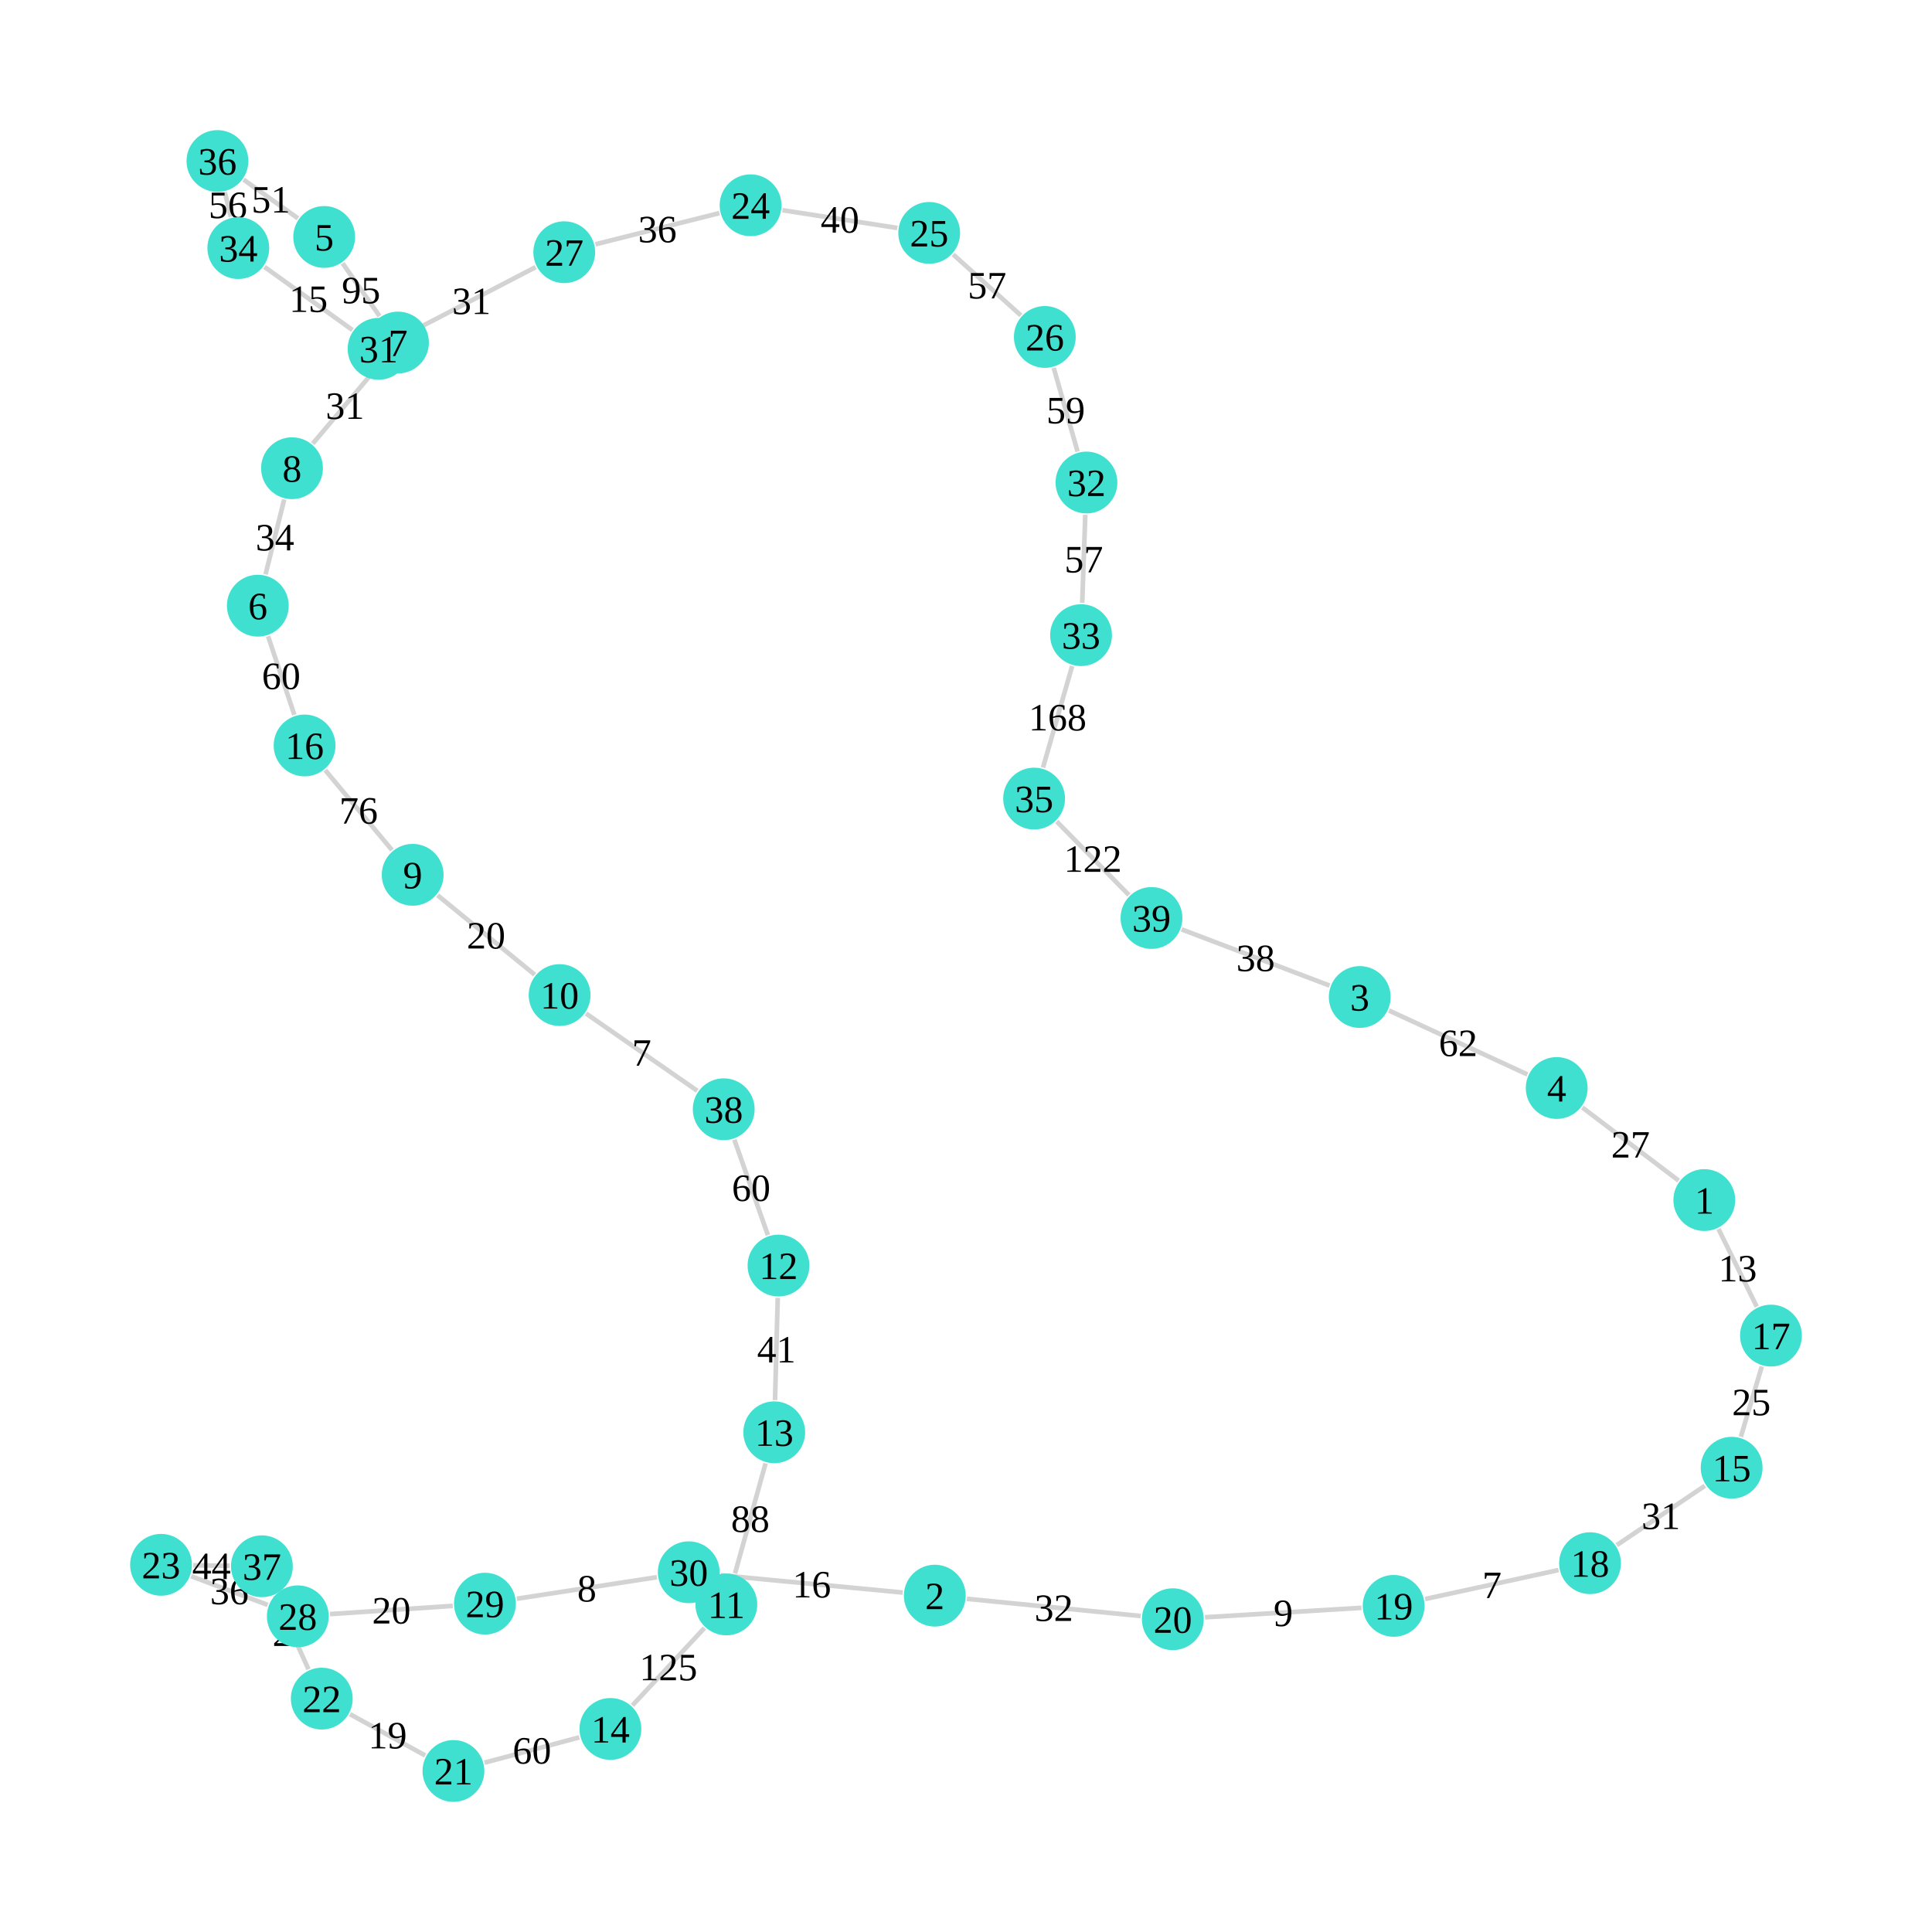
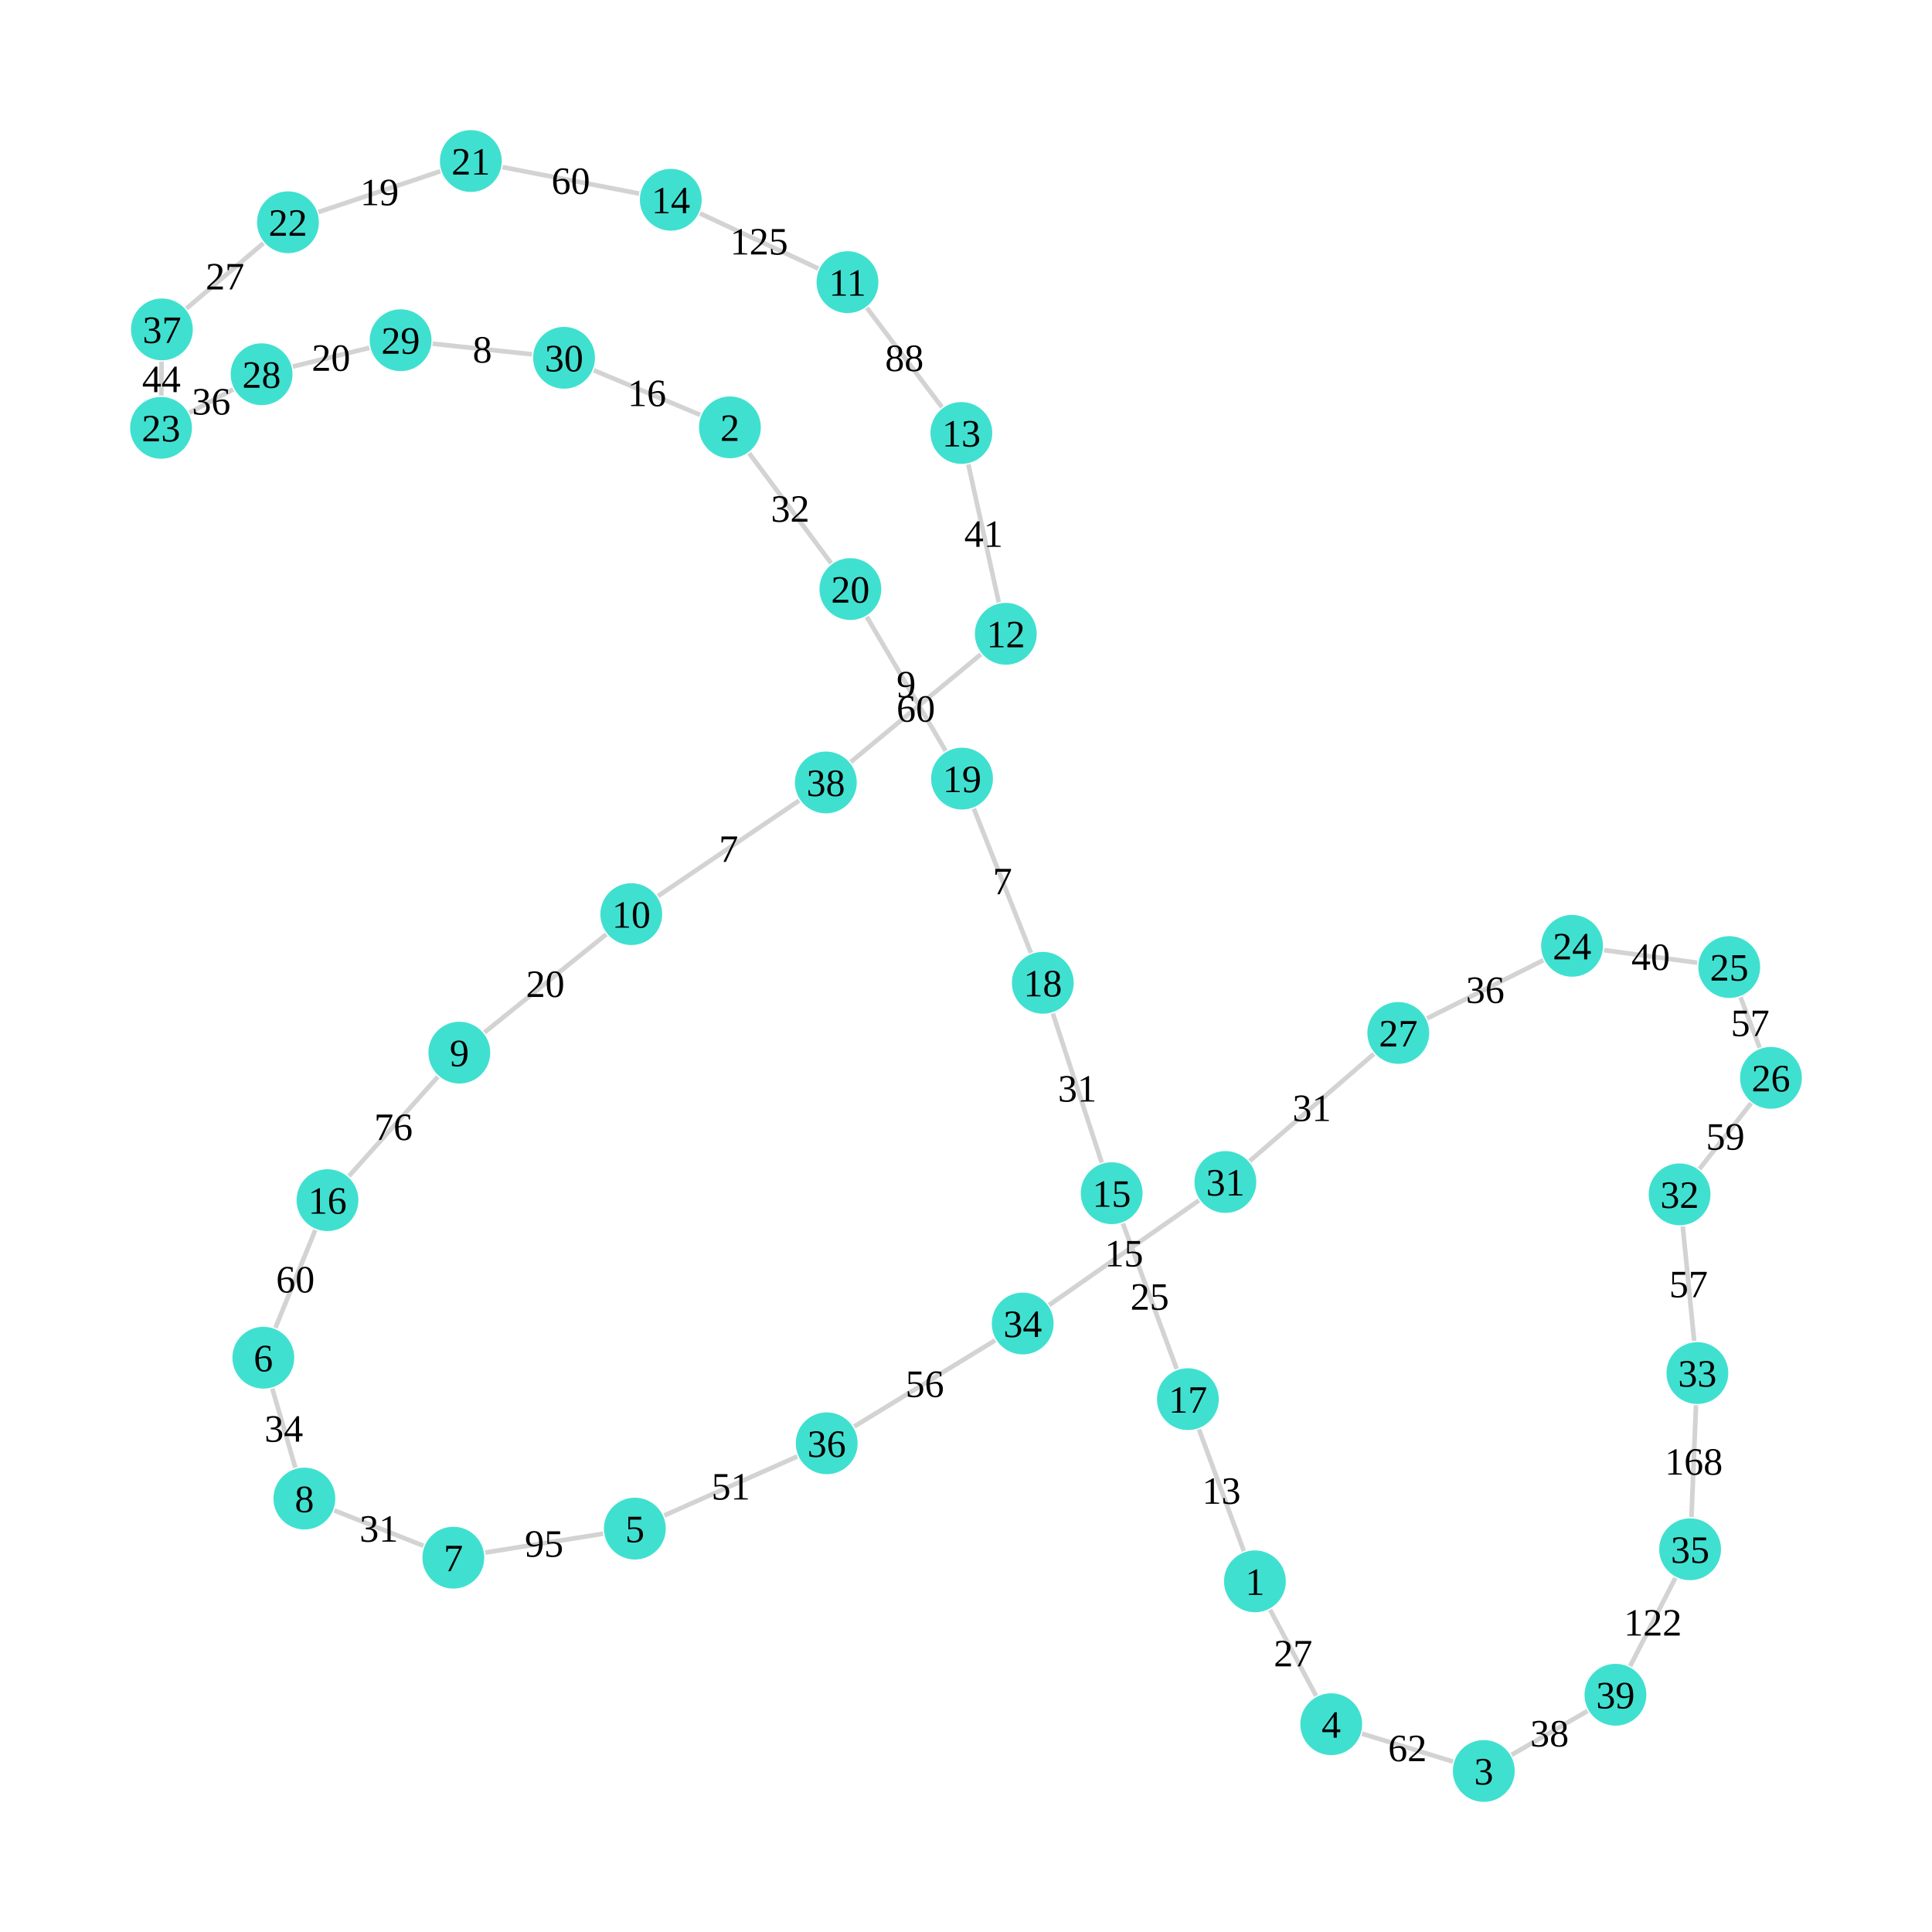
<svg xmlns="http://www.w3.org/2000/svg" xmlns:xlink="http://www.w3.org/1999/xlink" version="1.2" width="200mm" height="200mm" viewBox="0 0 200 200" stroke="none" fill="#000000" stroke-width="0.3" font-size="3.88">
-   <g stroke-width="0.48" fill="#000000" fill-opacity="0.000" stroke="#D3D3D3" id="img-c293a345-1">
-     <path fill="none" d="M173.77,122.22 L 163.81 114.65" />
-     <path fill="none" d="M177.9,127.23 L 181.86 135.27" />
-     <path fill="none" d="M100.09,165.51 L 118.09 167.29" />
-     <path fill="none" d="M93.45,164.86 L 74.62 163.07" />
-     <path fill="none" d="M143.79,104.61 L 158.12 111.23" />
-     <path fill="none" d="M137.64,102.03 L 122.32 96.21" />
-     <path fill="none" d="M35.47,27.26 L 39.29 32.72" />
-     <path fill="none" d="M30.84,22.6 L 25.22 18.6" />
-     <path fill="none" d="M27.49,59.46 L 29.42 51.71" />
-     <path fill="none" d="M27.75,65.86 L 30.47 74" />
-     <path fill="none" d="M39.05,38.01 L 32.38 45.92" />
-     <path fill="none" d="M45.3,92.68 L 55.35 100.9" />
-     <path fill="none" d="M40.58,88 L 33.67 79.73" />
-     <path fill="none" d="M60.67,104.92 L 72.18 112.92" />
-     <path fill="none" d="M76.09,162.88 L 79.25 151.49" />
-     <path fill="none" d="M72.92,168.53 L 65.47 176.54" />
-     <path fill="none" d="M80.51,134.35 L 80.23 144.94" />
-     <path fill="none" d="M79.49,127.86 L 76.02 117.98" />
-     <path fill="none" d="M59.97,179.85 L 50.16 182.47" />
-     <path fill="none" d="M180.21,148.74 L 182.38 141.46" />
-     <path fill="none" d="M176.49,153.81 L 167.37 159.95" />
-     <path fill="none" d="M161.34,162.53 L 147.53 165.53" />
-     <path fill="none" d="M140.94,166.44 L 124.74 167.42" />
-     <path fill="none" d="M44.02,181.73 L 36.23 177.45" />
-     <path fill="none" d="M31.93,172.8 L 28.49 165.18" />
-     <path fill="none" d="M19.79,163.17 L 27.71 166.14" />
-     <path fill="none" d="M20,162.04 L 23.78 162.09" />
-     <path fill="none" d="M81,21.76 L 92.89 23.6" />
-     <path fill="none" d="M74.47,22.06 L 61.64 25.29" />
-     <path fill="none" d="M98.67,26.34 L 105.68 32.65" />
-     <path fill="none" d="M109.08,38.08 L 111.55 46.75" />
-     <path fill="none" d="M55.45,27.65 L 42.15 34.57" />
-     <path fill="none" d="M34.16,167.09 L 46.87 166.24" />
-     <path fill="none" d="M53.5,165.5 L 68 163.27" />
-     <path fill="none" d="M36.48,34.16 L 27.38 27.63" />
-     <path fill="none" d="M112.35,53.29 L 112.03 62.41" />
-     <path fill="none" d="M110.99,68.95 L 107.97 79.46" />
-     <path fill="none" d="M23.89,22.44 L 23.28 19.91" />
-     <path fill="none" d="M109.39,85.04 L 116.86 92.65" />
+   <g stroke-width="0.48" fill="#000000" fill-opacity="0.000" stroke="#D3D3D3" id="img-6e2d694a-1">
+     <path fill="none" d="M131.48,166.64 L 136.24 175.55" />
+     <path fill="none" d="M128.76,160.57 L 124.12 147.97" />
+     <path fill="none" d="M77.55,46.91 L 86.04 58.31" />
+     <path fill="none" d="M72.48,42.95 L 61.47 38.33" />
+     <path fill="none" d="M150.41,182.36 L 141 179.47" />
+     <path fill="none" d="M156.48,181.66 L 164.34 177.12" />
+     <path fill="none" d="M62.43,158.77 L 50.23 160.72" />
+     <path fill="none" d="M68.77,156.88 L 82.54 150.77" />
+     <path fill="none" d="M28.19,143.75 L 30.57 151.93" />
+     <path fill="none" d="M28.51,137.46 L 32.64 127.33" />
+     <path fill="none" d="M43.83,160.02 L 34.61 156.36" />
+     <path fill="none" d="M50.15,106.88 L 62.76 96.72" />
+     <path fill="none" d="M45.33,111.46 L 36.12 121.75" />
+     <path fill="none" d="M68.12,92.76 L 82.73 82.87" />
+     <path fill="none" d="M89.74,31.87 L 97.51 42.15" />
+     <path fill="none" d="M84.71,27.8 L 72.46 22.09" />
+     <path fill="none" d="M103.39,62.35 L 100.24 48.07" />
+     <path fill="none" d="M101.54,67.73 L 88.07 78.88" />
+     <path fill="none" d="M66.16,20.04 L 52.02 17.3" />
+     <path fill="none" d="M116.24,126.65 L 121.81 141.71" />
+     <path fill="none" d="M114.05,120.35 L 108.99 104.91" />
+     <path fill="none" d="M106.72,98.64 L 100.81 83.71" />
+     <path fill="none" d="M97.89,77.73 L 89.73 63.86" />
+     <path fill="none" d="M45.58,17.73 L 32.97 21.95" />
+     <path fill="none" d="M27.27,25.17 L 19.3 31.94" />
+     <path fill="none" d="M19.61,42.72 L 24.14 40.31" />
+     <path fill="none" d="M16.7,40.95 L 16.73 37.43" />
+     <path fill="none" d="M166.05,98.36 L 175.7 99.66" />
+     <path fill="none" d="M159.76,99.4 L 147.73 105.43" />
+     <path fill="none" d="M180.18,103.23 L 182.16 108.46" />
+     <path fill="none" d="M181.27,114.2 L 175.93 121.01" />
+     <path fill="none" d="M142.22,109.1 L 129.37 120.19" />
+     <path fill="none" d="M30.32,37.94 L 38.23 36.01" />
+     <path fill="none" d="M44.78,35.58 L 55.07 36.68" />
+     <path fill="none" d="M124.11,124.27 L 108.6 135.1" />
+     <path fill="none" d="M174.2,126.96 L 175.38 138.82" />
+     <path fill="none" d="M175.57,145.47 L 175.1 157.04" />
+     <path fill="none" d="M103.02,138.75 L 88.43 147.67" />
+     <path fill="none" d="M173.44,163.34 L 168.75 172.48" />
  </g>
-   <g stroke-width="0.48" stroke="#D3D3D3" id="img-c293a345-2">
+   <g stroke-width="0.48" stroke="#D3D3D3" id="img-6e2d694a-2">
</g>
-   <g font-size="4" stroke="#000000" stroke-opacity="0.000" fill="#000000" id="img-c293a345-3">
-     <text x="168.79" y="118.43" text-anchor="middle" dy="0.35em">27</text>
-     <text x="179.88" y="131.25" text-anchor="middle" dy="0.35em">13</text>
-     <text x="109.09" y="166.4" text-anchor="middle" dy="0.35em">32</text>
-     <text x="84.03" y="163.97" text-anchor="middle" dy="0.35em">16</text>
-     <text x="150.95" y="107.92" text-anchor="middle" dy="0.35em">62</text>
-     <text x="129.98" y="99.12" text-anchor="middle" dy="0.35em">38</text>
-     <text x="37.38" y="29.99" text-anchor="middle" dy="0.35em">95</text>
-     <text x="28.03" y="20.6" text-anchor="middle" dy="0.35em">51</text>
-     <text x="28.46" y="55.58" text-anchor="middle" dy="0.35em">34</text>
-     <text x="29.11" y="69.93" text-anchor="middle" dy="0.35em">60</text>
-     <text x="35.71" y="41.96" text-anchor="middle" dy="0.35em">31</text>
-     <text x="50.32" y="96.79" text-anchor="middle" dy="0.35em">20</text>
-     <text x="37.12" y="83.86" text-anchor="middle" dy="0.35em">76</text>
-     <text x="66.42" y="108.92" text-anchor="middle" dy="0.35em">7</text>
-     <text x="77.67" y="157.18" text-anchor="middle" dy="0.35em">88</text>
-     <text x="69.19" y="172.54" text-anchor="middle" dy="0.35em">125</text>
-     <text x="80.37" y="139.64" text-anchor="middle" dy="0.35em">41</text>
-     <text x="77.76" y="122.92" text-anchor="middle" dy="0.35em">60</text>
-     <text x="55.07" y="181.16" text-anchor="middle" dy="0.35em">60</text>
-     <text x="181.3" y="145.1" text-anchor="middle" dy="0.35em">25</text>
-     <text x="171.93" y="156.88" text-anchor="middle" dy="0.35em">31</text>
-     <text x="154.44" y="164.03" text-anchor="middle" dy="0.35em">7</text>
-     <text x="132.84" y="166.93" text-anchor="middle" dy="0.35em">9</text>
-     <text x="40.12" y="179.59" text-anchor="middle" dy="0.35em">19</text>
-     <text x="30.21" y="168.99" text-anchor="middle" dy="0.35em">27</text>
-     <text x="23.75" y="164.66" text-anchor="middle" dy="0.35em">36</text>
-     <text x="21.89" y="162.07" text-anchor="middle" dy="0.35em">44</text>
-     <text x="86.95" y="22.68" text-anchor="middle" dy="0.35em">40</text>
-     <text x="68.06" y="23.68" text-anchor="middle" dy="0.35em">36</text>
-     <text x="102.18" y="29.49" text-anchor="middle" dy="0.35em">57</text>
-     <text x="110.32" y="42.42" text-anchor="middle" dy="0.35em">59</text>
-     <text x="48.8" y="31.11" text-anchor="middle" dy="0.35em">31</text>
-     <text x="40.52" y="166.66" text-anchor="middle" dy="0.35em">20</text>
-     <text x="60.75" y="164.38" text-anchor="middle" dy="0.35em">8</text>
-     <text x="31.93" y="30.89" text-anchor="middle" dy="0.35em">15</text>
-     <text x="112.19" y="57.85" text-anchor="middle" dy="0.35em">57</text>
-     <text x="109.48" y="74.21" text-anchor="middle" dy="0.35em">168</text>
-     <text x="23.59" y="21.17" text-anchor="middle" dy="0.35em">56</text>
-     <text x="113.13" y="88.85" text-anchor="middle" dy="0.35em">122</text>
+   <g font-size="4" stroke="#000000" stroke-opacity="0.000" fill="#000000" id="img-6e2d694a-3">
+     <text x="133.86" y="171.1" text-anchor="middle" dy="0.35em">27</text>
+     <text x="126.44" y="154.27" text-anchor="middle" dy="0.35em">13</text>
+     <text x="81.8" y="52.61" text-anchor="middle" dy="0.35em">32</text>
+     <text x="66.97" y="40.64" text-anchor="middle" dy="0.35em">16</text>
+     <text x="145.7" y="180.91" text-anchor="middle" dy="0.35em">62</text>
+     <text x="160.41" y="179.39" text-anchor="middle" dy="0.35em">38</text>
+     <text x="56.33" y="159.75" text-anchor="middle" dy="0.35em">95</text>
+     <text x="75.65" y="153.83" text-anchor="middle" dy="0.35em">51</text>
+     <text x="29.38" y="147.84" text-anchor="middle" dy="0.35em">34</text>
+     <text x="30.58" y="132.39" text-anchor="middle" dy="0.35em">60</text>
+     <text x="39.22" y="158.19" text-anchor="middle" dy="0.35em">31</text>
+     <text x="56.45" y="101.8" text-anchor="middle" dy="0.35em">20</text>
+     <text x="40.73" y="116.61" text-anchor="middle" dy="0.35em">76</text>
+     <text x="75.42" y="87.82" text-anchor="middle" dy="0.35em">7</text>
+     <text x="93.62" y="37.01" text-anchor="middle" dy="0.35em">88</text>
+     <text x="78.58" y="24.94" text-anchor="middle" dy="0.35em">125</text>
+     <text x="101.82" y="55.21" text-anchor="middle" dy="0.35em">41</text>
+     <text x="94.81" y="73.3" text-anchor="middle" dy="0.35em">60</text>
+     <text x="59.09" y="18.67" text-anchor="middle" dy="0.35em">60</text>
+     <text x="119.02" y="134.18" text-anchor="middle" dy="0.35em">25</text>
+     <text x="111.52" y="112.63" text-anchor="middle" dy="0.35em">31</text>
+     <text x="103.77" y="91.17" text-anchor="middle" dy="0.35em">7</text>
+     <text x="93.81" y="70.79" text-anchor="middle" dy="0.35em">9</text>
+     <text x="39.28" y="19.84" text-anchor="middle" dy="0.35em">19</text>
+     <text x="23.29" y="28.56" text-anchor="middle" dy="0.35em">27</text>
+     <text x="21.87" y="41.51" text-anchor="middle" dy="0.35em">36</text>
+     <text x="16.71" y="39.19" text-anchor="middle" dy="0.35em">44</text>
+     <text x="170.88" y="99.01" text-anchor="middle" dy="0.35em">40</text>
+     <text x="153.75" y="102.42" text-anchor="middle" dy="0.35em">36</text>
+     <text x="181.17" y="105.85" text-anchor="middle" dy="0.35em">57</text>
+     <text x="178.6" y="117.61" text-anchor="middle" dy="0.35em">59</text>
+     <text x="135.8" y="114.65" text-anchor="middle" dy="0.35em">31</text>
+     <text x="34.27" y="36.98" text-anchor="middle" dy="0.35em">20</text>
+     <text x="49.93" y="36.13" text-anchor="middle" dy="0.35em">8</text>
+     <text x="116.36" y="129.69" text-anchor="middle" dy="0.35em">15</text>
+     <text x="174.79" y="132.89" text-anchor="middle" dy="0.35em">57</text>
+     <text x="175.34" y="151.26" text-anchor="middle" dy="0.35em">168</text>
+     <text x="95.73" y="143.21" text-anchor="middle" dy="0.35em">56</text>
+     <text x="171.1" y="167.91" text-anchor="middle" dy="0.35em">122</text>
  </g>
-   <g stroke-width="0" stroke="#000000" stroke-opacity="0.000" fill="#40E0D0" id="img-c293a345-4">
-     <use xlink:href="#img-c293a345-5" x="176.43" y="124.23" />
-     <use xlink:href="#img-c293a345-5" x="96.77" y="165.18" />
-     <use xlink:href="#img-c293a345-5" x="140.76" y="103.21" />
-     <use xlink:href="#img-c293a345-5" x="161.15" y="112.63" />
-     <use xlink:href="#img-c293a345-5" x="33.56" y="24.53" />
-     <use xlink:href="#img-c293a345-5" x="26.69" y="62.7" />
-     <use xlink:href="#img-c293a345-5" x="41.2" y="35.46" />
-     <use xlink:href="#img-c293a345-5" x="30.23" y="48.47" />
-     <use xlink:href="#img-c293a345-5" x="42.72" y="90.56" />
-     <use xlink:href="#img-c293a345-5" x="57.93" y="103.01" />
-     <use xlink:href="#img-c293a345-5" x="75.19" y="166.09" />
-     <use xlink:href="#img-c293a345-5" x="80.59" y="131.01" />
-     <use xlink:href="#img-c293a345-5" x="80.15" y="148.27" />
-     <use xlink:href="#img-c293a345-5" x="63.19" y="178.98" />
-     <use xlink:href="#img-c293a345-5" x="179.26" y="151.94" />
-     <use xlink:href="#img-c293a345-5" x="31.53" y="77.17" />
-     <use xlink:href="#img-c293a345-5" x="183.33" y="138.26" />
-     <use xlink:href="#img-c293a345-5" x="164.6" y="161.82" />
-     <use xlink:href="#img-c293a345-5" x="144.27" y="166.24" />
-     <use xlink:href="#img-c293a345-5" x="121.41" y="167.62" />
-     <use xlink:href="#img-c293a345-5" x="46.94" y="183.33" />
-     <use xlink:href="#img-c293a345-5" x="33.31" y="175.84" />
-     <use xlink:href="#img-c293a345-5" x="16.67" y="161.99" />
-     <use xlink:href="#img-c293a345-5" x="77.7" y="21.25" />
-     <use xlink:href="#img-c293a345-5" x="96.19" y="24.11" />
-     <use xlink:href="#img-c293a345-5" x="108.16" y="34.88" />
-     <use xlink:href="#img-c293a345-5" x="58.41" y="26.11" />
-     <use xlink:href="#img-c293a345-5" x="30.83" y="167.32" />
-     <use xlink:href="#img-c293a345-5" x="50.2" y="166.01" />
-     <use xlink:href="#img-c293a345-5" x="71.3" y="162.76" />
-     <use xlink:href="#img-c293a345-5" x="39.19" y="36.11" />
-     <use xlink:href="#img-c293a345-5" x="112.47" y="49.95" />
-     <use xlink:href="#img-c293a345-5" x="111.91" y="65.75" />
-     <use xlink:href="#img-c293a345-5" x="24.67" y="25.68" />
-     <use xlink:href="#img-c293a345-5" x="107.05" y="82.67" />
-     <use xlink:href="#img-c293a345-5" x="22.51" y="16.67" />
-     <use xlink:href="#img-c293a345-5" x="27.11" y="162.14" />
-     <use xlink:href="#img-c293a345-5" x="74.92" y="114.83" />
-     <use xlink:href="#img-c293a345-5" x="119.2" y="95.03" />
+   <g stroke-width="0" stroke="#000000" stroke-opacity="0.000" fill="#40E0D0" id="img-6e2d694a-4">
+     <use xlink:href="#img-6e2d694a-5" x="129.91" y="163.7" />
+     <use xlink:href="#img-6e2d694a-5" x="75.56" y="44.24" />
+     <use xlink:href="#img-6e2d694a-5" x="153.6" y="183.33" />
+     <use xlink:href="#img-6e2d694a-5" x="137.81" y="178.49" />
+     <use xlink:href="#img-6e2d694a-5" x="65.72" y="158.24" />
+     <use xlink:href="#img-6e2d694a-5" x="27.26" y="140.55" />
+     <use xlink:href="#img-6e2d694a-5" x="46.93" y="161.25" />
+     <use xlink:href="#img-6e2d694a-5" x="31.51" y="155.13" />
+     <use xlink:href="#img-6e2d694a-5" x="47.55" y="108.97" />
+     <use xlink:href="#img-6e2d694a-5" x="65.35" y="94.63" />
+     <use xlink:href="#img-6e2d694a-5" x="87.73" y="29.21" />
+     <use xlink:href="#img-6e2d694a-5" x="104.12" y="65.61" />
+     <use xlink:href="#img-6e2d694a-5" x="99.52" y="44.82" />
+     <use xlink:href="#img-6e2d694a-5" x="69.44" y="20.68" />
+     <use xlink:href="#img-6e2d694a-5" x="115.08" y="123.52" />
+     <use xlink:href="#img-6e2d694a-5" x="33.9" y="124.24" />
+     <use xlink:href="#img-6e2d694a-5" x="122.97" y="144.84" />
+     <use xlink:href="#img-6e2d694a-5" x="107.95" y="101.74" />
+     <use xlink:href="#img-6e2d694a-5" x="99.59" y="80.6" />
+     <use xlink:href="#img-6e2d694a-5" x="88.03" y="60.98" />
+     <use xlink:href="#img-6e2d694a-5" x="48.74" y="16.67" />
+     <use xlink:href="#img-6e2d694a-5" x="29.81" y="23.01" />
+     <use xlink:href="#img-6e2d694a-5" x="16.67" y="44.29" />
+     <use xlink:href="#img-6e2d694a-5" x="162.74" y="97.91" />
+     <use xlink:href="#img-6e2d694a-5" x="179.01" y="100.11" />
+     <use xlink:href="#img-6e2d694a-5" x="183.33" y="111.58" />
+     <use xlink:href="#img-6e2d694a-5" x="144.75" y="106.93" />
+     <use xlink:href="#img-6e2d694a-5" x="27.08" y="38.74" />
+     <use xlink:href="#img-6e2d694a-5" x="41.47" y="35.22" />
+     <use xlink:href="#img-6e2d694a-5" x="58.39" y="37.04" />
+     <use xlink:href="#img-6e2d694a-5" x="126.85" y="122.36" />
+     <use xlink:href="#img-6e2d694a-5" x="173.87" y="123.64" />
+     <use xlink:href="#img-6e2d694a-5" x="175.71" y="142.14" />
+     <use xlink:href="#img-6e2d694a-5" x="105.87" y="137.01" />
+     <use xlink:href="#img-6e2d694a-5" x="174.96" y="160.38" />
+     <use xlink:href="#img-6e2d694a-5" x="85.58" y="149.41" />
+     <use xlink:href="#img-6e2d694a-5" x="16.76" y="34.1" />
+     <use xlink:href="#img-6e2d694a-5" x="85.49" y="81" />
+     <use xlink:href="#img-6e2d694a-5" x="167.23" y="175.44" />
  </g>
-   <g font-size="4" stroke="#000000" stroke-opacity="0.000" fill="#000000" id="img-c293a345-6">
-     <text x="176.43" y="124.23" text-anchor="middle" dy="0.35em">1</text>
-     <text x="96.77" y="165.18" text-anchor="middle" dy="0.35em">2</text>
-     <text x="140.76" y="103.21" text-anchor="middle" dy="0.35em">3</text>
-     <text x="161.15" y="112.63" text-anchor="middle" dy="0.35em">4</text>
-     <text x="33.56" y="24.53" text-anchor="middle" dy="0.35em">5</text>
-     <text x="26.69" y="62.7" text-anchor="middle" dy="0.35em">6</text>
-     <text x="41.2" y="35.46" text-anchor="middle" dy="0.35em">7</text>
-     <text x="30.23" y="48.47" text-anchor="middle" dy="0.35em">8</text>
-     <text x="42.72" y="90.56" text-anchor="middle" dy="0.35em">9</text>
-     <text x="57.93" y="103.01" text-anchor="middle" dy="0.35em">10</text>
-     <text x="75.19" y="166.09" text-anchor="middle" dy="0.35em">11</text>
-     <text x="80.59" y="131.01" text-anchor="middle" dy="0.35em">12</text>
-     <text x="80.15" y="148.27" text-anchor="middle" dy="0.35em">13</text>
-     <text x="63.19" y="178.98" text-anchor="middle" dy="0.35em">14</text>
-     <text x="179.26" y="151.94" text-anchor="middle" dy="0.35em">15</text>
-     <text x="31.53" y="77.17" text-anchor="middle" dy="0.35em">16</text>
-     <text x="183.33" y="138.26" text-anchor="middle" dy="0.35em">17</text>
-     <text x="164.6" y="161.82" text-anchor="middle" dy="0.35em">18</text>
-     <text x="144.27" y="166.24" text-anchor="middle" dy="0.35em">19</text>
-     <text x="121.41" y="167.62" text-anchor="middle" dy="0.35em">20</text>
-     <text x="46.94" y="183.33" text-anchor="middle" dy="0.35em">21</text>
-     <text x="33.31" y="175.84" text-anchor="middle" dy="0.35em">22</text>
-     <text x="16.67" y="161.99" text-anchor="middle" dy="0.35em">23</text>
-     <text x="77.7" y="21.25" text-anchor="middle" dy="0.35em">24</text>
-     <text x="96.19" y="24.11" text-anchor="middle" dy="0.35em">25</text>
-     <text x="108.16" y="34.88" text-anchor="middle" dy="0.35em">26</text>
-     <text x="58.41" y="26.11" text-anchor="middle" dy="0.35em">27</text>
-     <text x="30.83" y="167.32" text-anchor="middle" dy="0.35em">28</text>
-     <text x="50.2" y="166.01" text-anchor="middle" dy="0.35em">29</text>
-     <text x="71.3" y="162.76" text-anchor="middle" dy="0.35em">30</text>
-     <text x="39.19" y="36.11" text-anchor="middle" dy="0.35em">31</text>
-     <text x="112.47" y="49.95" text-anchor="middle" dy="0.35em">32</text>
-     <text x="111.91" y="65.75" text-anchor="middle" dy="0.35em">33</text>
-     <text x="24.67" y="25.68" text-anchor="middle" dy="0.35em">34</text>
-     <text x="107.05" y="82.67" text-anchor="middle" dy="0.35em">35</text>
-     <text x="22.51" y="16.67" text-anchor="middle" dy="0.35em">36</text>
-     <text x="27.11" y="162.14" text-anchor="middle" dy="0.35em">37</text>
-     <text x="74.92" y="114.83" text-anchor="middle" dy="0.35em">38</text>
-     <text x="119.2" y="95.03" text-anchor="middle" dy="0.35em">39</text>
+   <g font-size="4" stroke="#000000" stroke-opacity="0.000" fill="#000000" id="img-6e2d694a-6">
+     <text x="129.91" y="163.7" text-anchor="middle" dy="0.35em">1</text>
+     <text x="75.56" y="44.24" text-anchor="middle" dy="0.35em">2</text>
+     <text x="153.6" y="183.33" text-anchor="middle" dy="0.35em">3</text>
+     <text x="137.81" y="178.49" text-anchor="middle" dy="0.35em">4</text>
+     <text x="65.72" y="158.24" text-anchor="middle" dy="0.35em">5</text>
+     <text x="27.26" y="140.55" text-anchor="middle" dy="0.35em">6</text>
+     <text x="46.93" y="161.25" text-anchor="middle" dy="0.35em">7</text>
+     <text x="31.51" y="155.13" text-anchor="middle" dy="0.35em">8</text>
+     <text x="47.55" y="108.97" text-anchor="middle" dy="0.35em">9</text>
+     <text x="65.35" y="94.63" text-anchor="middle" dy="0.35em">10</text>
+     <text x="87.73" y="29.21" text-anchor="middle" dy="0.35em">11</text>
+     <text x="104.12" y="65.61" text-anchor="middle" dy="0.35em">12</text>
+     <text x="99.52" y="44.82" text-anchor="middle" dy="0.35em">13</text>
+     <text x="69.44" y="20.68" text-anchor="middle" dy="0.35em">14</text>
+     <text x="115.08" y="123.52" text-anchor="middle" dy="0.35em">15</text>
+     <text x="33.9" y="124.24" text-anchor="middle" dy="0.35em">16</text>
+     <text x="122.97" y="144.84" text-anchor="middle" dy="0.35em">17</text>
+     <text x="107.95" y="101.74" text-anchor="middle" dy="0.35em">18</text>
+     <text x="99.59" y="80.6" text-anchor="middle" dy="0.35em">19</text>
+     <text x="88.03" y="60.98" text-anchor="middle" dy="0.35em">20</text>
+     <text x="48.74" y="16.67" text-anchor="middle" dy="0.35em">21</text>
+     <text x="29.81" y="23.01" text-anchor="middle" dy="0.35em">22</text>
+     <text x="16.67" y="44.29" text-anchor="middle" dy="0.35em">23</text>
+     <text x="162.74" y="97.91" text-anchor="middle" dy="0.35em">24</text>
+     <text x="179.01" y="100.11" text-anchor="middle" dy="0.35em">25</text>
+     <text x="183.33" y="111.58" text-anchor="middle" dy="0.35em">26</text>
+     <text x="144.75" y="106.93" text-anchor="middle" dy="0.35em">27</text>
+     <text x="27.08" y="38.74" text-anchor="middle" dy="0.35em">28</text>
+     <text x="41.47" y="35.22" text-anchor="middle" dy="0.35em">29</text>
+     <text x="58.39" y="37.04" text-anchor="middle" dy="0.35em">30</text>
+     <text x="126.85" y="122.36" text-anchor="middle" dy="0.35em">31</text>
+     <text x="173.87" y="123.64" text-anchor="middle" dy="0.35em">32</text>
+     <text x="175.71" y="142.14" text-anchor="middle" dy="0.35em">33</text>
+     <text x="105.87" y="137.01" text-anchor="middle" dy="0.35em">34</text>
+     <text x="174.96" y="160.38" text-anchor="middle" dy="0.35em">35</text>
+     <text x="85.58" y="149.41" text-anchor="middle" dy="0.35em">36</text>
+     <text x="16.76" y="34.1" text-anchor="middle" dy="0.35em">37</text>
+     <text x="85.49" y="81" text-anchor="middle" dy="0.35em">38</text>
+     <text x="167.23" y="175.44" text-anchor="middle" dy="0.35em">39</text>
  </g>
  <defs>
-     <g id="img-c293a345-5">
+     <g id="img-6e2d694a-5">
      <circle cx="0" cy="0" r="3.2" />
    </g>
  </defs>
</svg>
